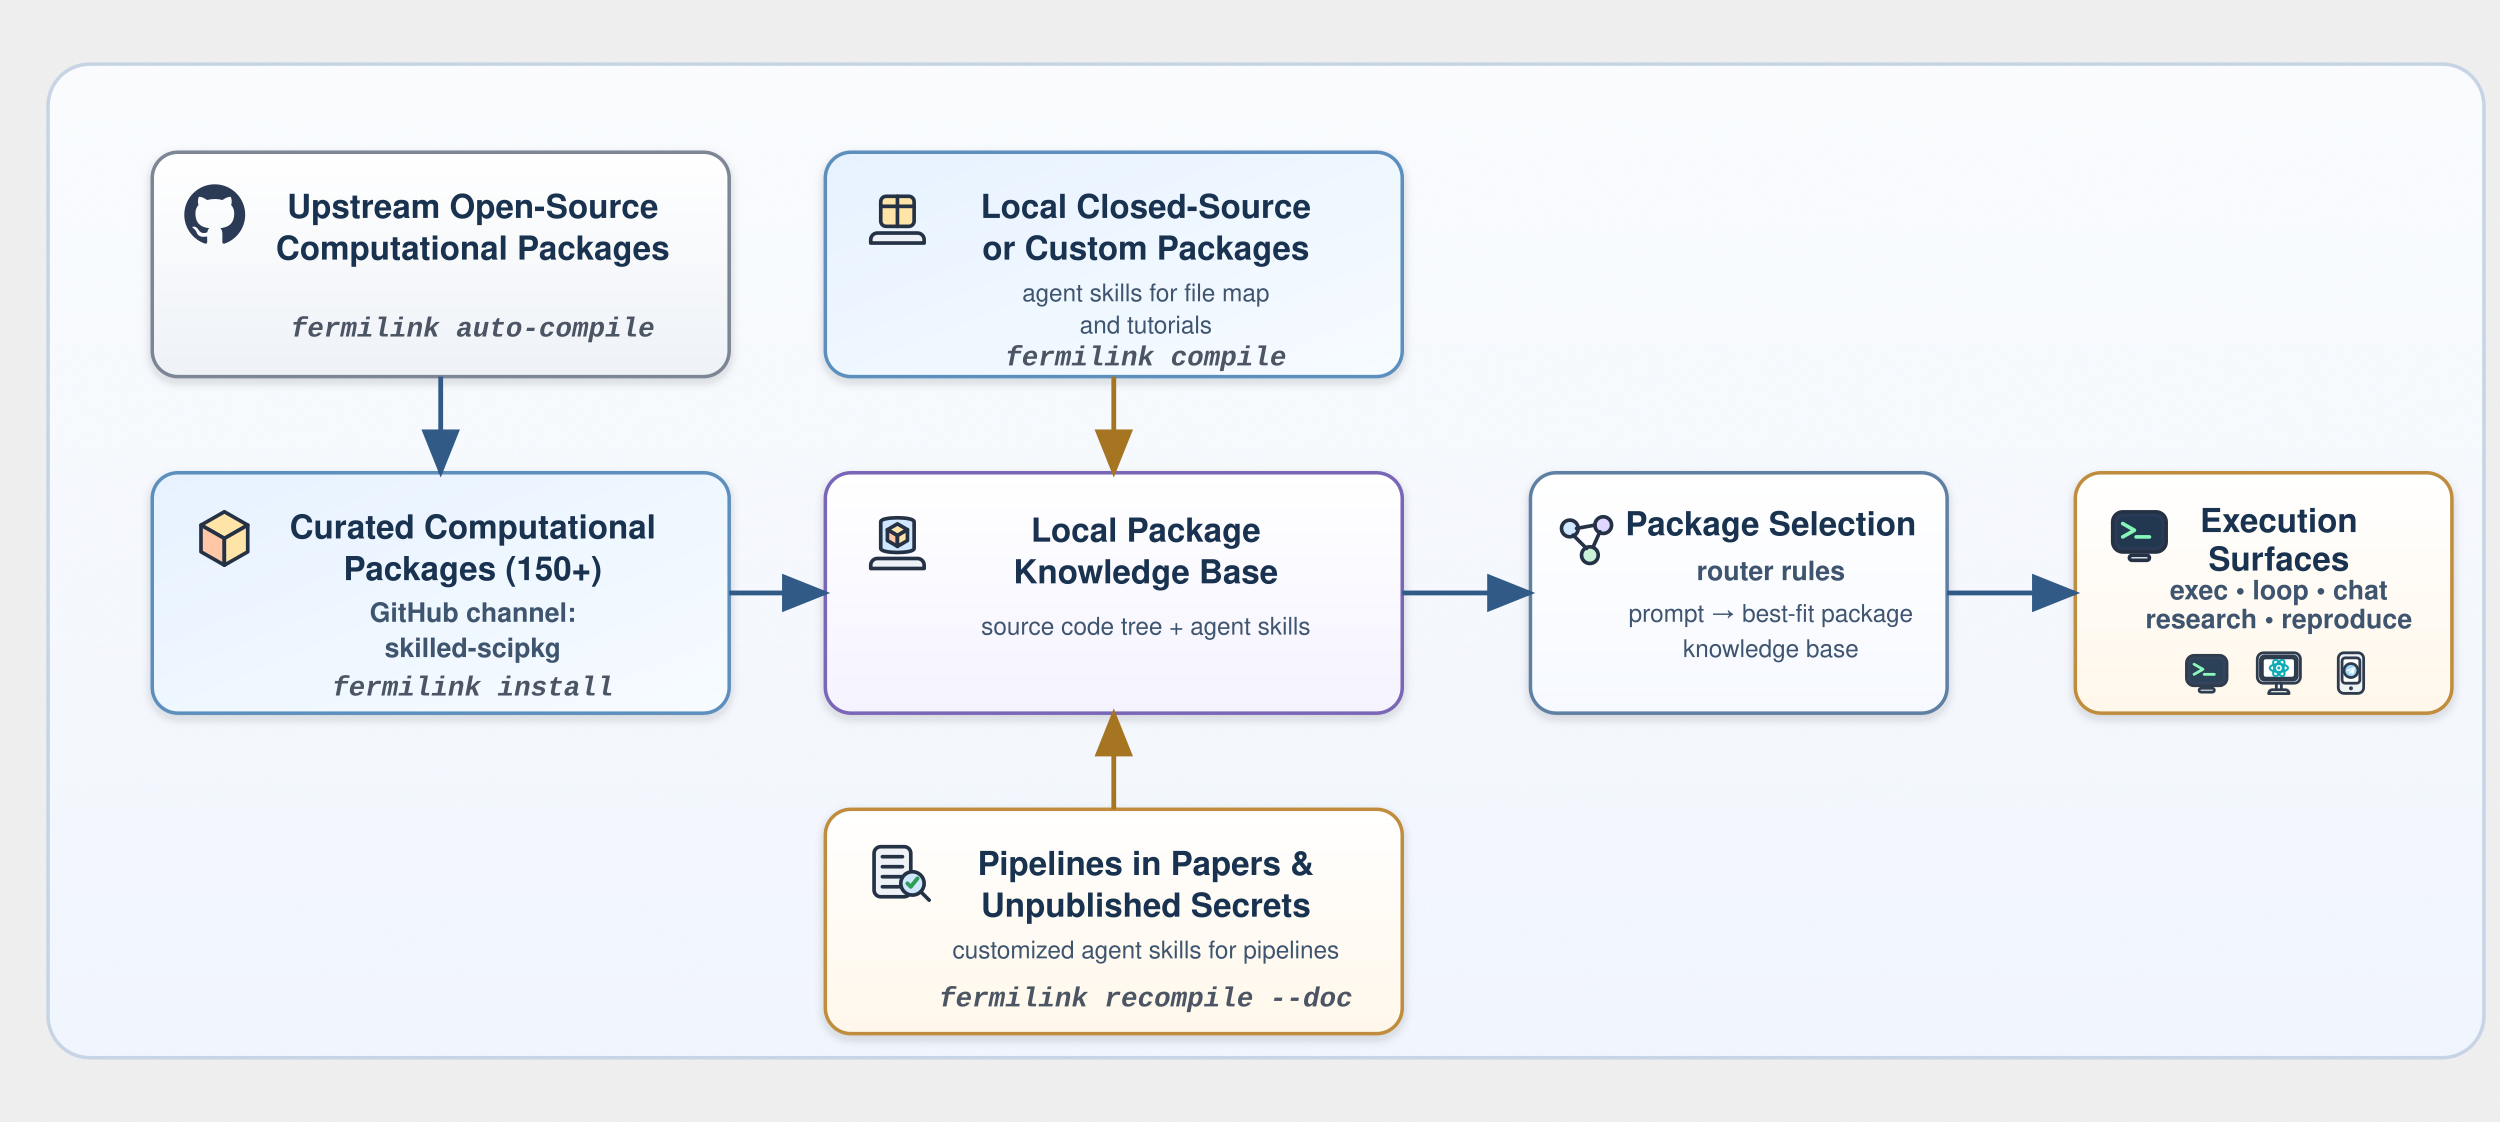
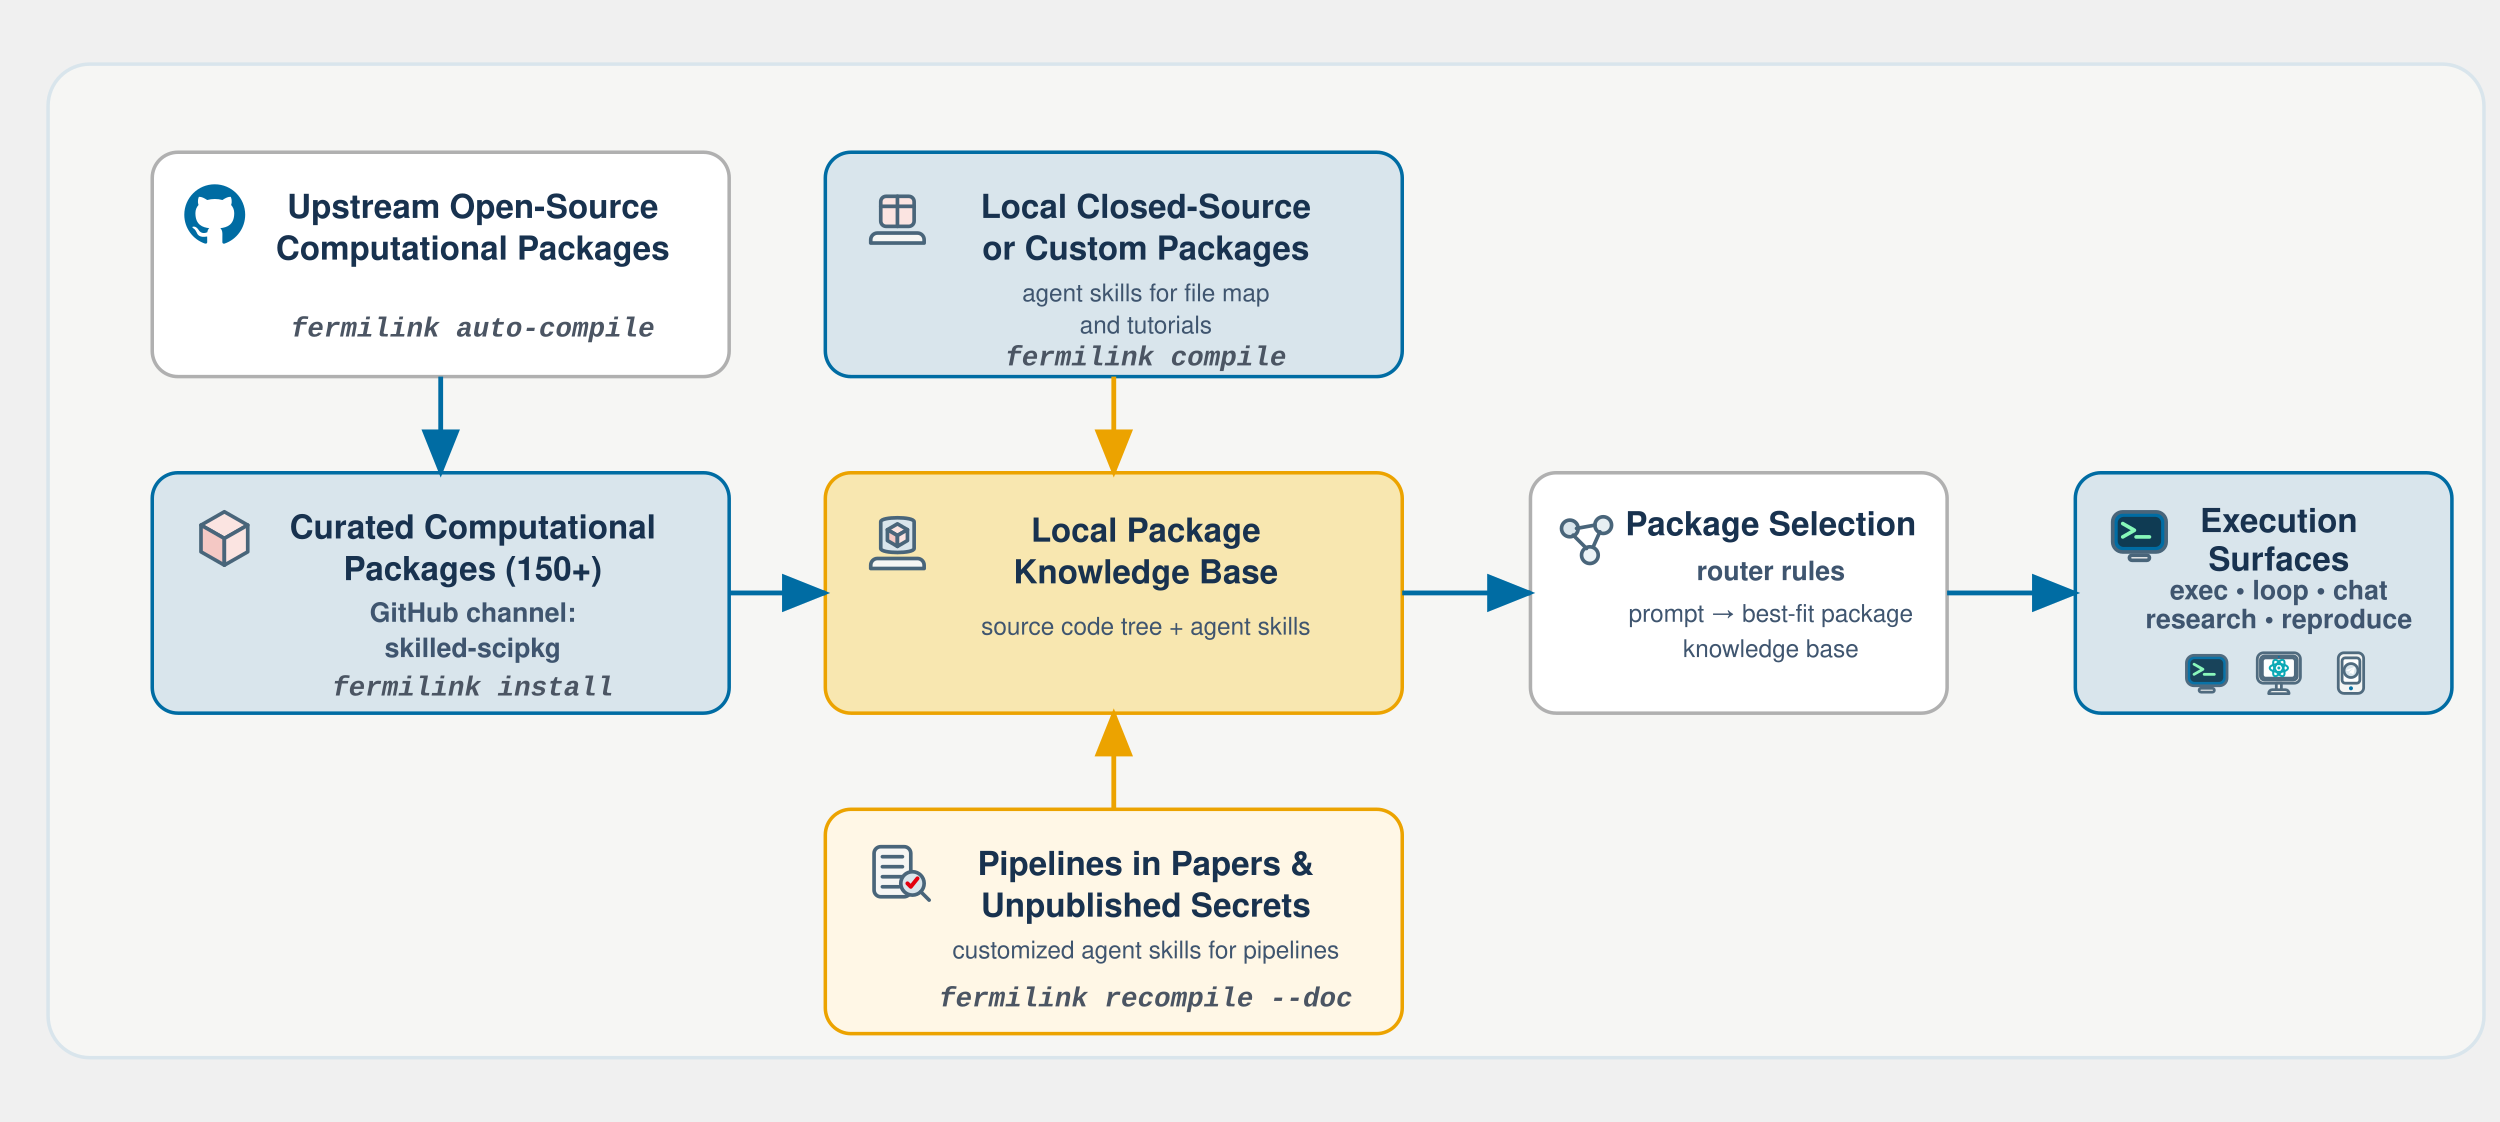
<svg xmlns="http://www.w3.org/2000/svg" width="1560" height="700" viewBox="0 0 1560 700" role="img" aria-labelledby="title desc">
  <defs>
    <linearGradient id="gradCol" x1="0" x2="0" y1="0" y2="1">
-       <stop offset="0%" stop-color="#fbfdff" />
-       <stop offset="100%" stop-color="#f2f7ff" />
+       <stop offset="0%" stop-color="#ffffff" />
+       <stop offset="100%" stop-color="#f6f6f4" />
    </linearGradient>
    <linearGradient id="gradExec" x1="0" x2="1" y1="0" y2="1">
-       <stop offset="0%" stop-color="#e7f2ff" />
-       <stop offset="100%" stop-color="#f6fbff" />
+       <stop offset="0%" stop-color="#edf5f8" />
+       <stop offset="100%" stop-color="#d9e5ec" />
    </linearGradient>
    <linearGradient id="gradNode" x1="0" x2="0" y1="0" y2="1">
      <stop offset="0%" stop-color="#ffffff" />
-       <stop offset="100%" stop-color="#f6f9ff" />
+       <stop offset="100%" stop-color="#f6f6f4" />
    </linearGradient>
    <linearGradient id="gradNodeWarm" x1="0" x2="0" y1="0" y2="1">
      <stop offset="0%" stop-color="#ffffff" />
-       <stop offset="100%" stop-color="#fff7ea" />
+       <stop offset="100%" stop-color="#fbe4e1" />
    </linearGradient>
    <linearGradient id="gradNodePurple" x1="0" x2="0" y1="0" y2="1">
-       <stop offset="0%" stop-color="#ffffff" />
-       <stop offset="100%" stop-color="#f5f3ff" />
+       <stop offset="0%" stop-color="#fff5f4" />
+       <stop offset="100%" stop-color="#f4c8c4" />
    </linearGradient>
    <linearGradient id="gradNodeGray" x1="0" x2="0" y1="0" y2="1">
      <stop offset="0%" stop-color="#ffffff" />
-       <stop offset="100%" stop-color="#eef2f7" />
+       <stop offset="100%" stop-color="#f6f6f4" />
    </linearGradient>
    <filter id="paper" x="-10%" y="-10%" width="120%" height="120%">
      <feTurbulence type="fractalNoise" baseFrequency="0.9" numOctaves="2" seed="4" result="noise" />
      <feColorMatrix in="noise" type="matrix" values="         1 0 0 0 0         0 1 0 0 0         0 0 1 0 0         0 0 0 0.06 0" result="noiseAlpha" />
      <feBlend in="SourceGraphic" in2="noiseAlpha" mode="multiply" />
    </filter>
    <filter id="shadow" x="-20%" y="-20%" width="140%" height="140%">
      <feDropShadow dx="0" dy="2.5" stdDeviation="3" flood-color="#1f2a37" flood-opacity="0.18" />
    </filter>
    <marker id="arrow" markerWidth="10" markerHeight="8" refX="9" refY="4" orient="auto">
-       <path d="M0,0 L10,4 L0,8 Z" fill="#325a87" />
+       <path d="M0,0 L10,4 L0,8 Z" fill="#006CA3" />
    </marker>
    <marker id="arrowFeed" markerWidth="10" markerHeight="8" refX="9" refY="4" orient="auto">
-       <path d="M0,0 L10,4 L0,8 Z" fill="#a57522" />
+       <path d="M0,0 L10,4 L0,8 Z" fill="#ECA300" />
    </marker>
    <style>
      /* Frame */
-       .frame { fill: url(#gradCol); stroke: #c8d5e6; stroke-width: 2.2; filter: url(#paper); }
+       .frame { fill: #F6F6F4; stroke: #D9E5EC; stroke-width: 2.2; }

      /* Nodes */
-       .node { fill: url(#gradNode); stroke: #5f7fa3; stroke-width: 2.2; filter: url(#shadow); }
-       .nodeBlue { fill: url(#gradExec); stroke: #5d8fbe; }
-       .nodeWarm { fill: url(#gradNodeWarm); stroke: #bf8d3e; }
-       .nodePurple { fill: url(#gradNodePurple); stroke: #7a66b7; }
-       .nodeGray { fill: url(#gradNodeGray); stroke: #7d8694; }
+       .node { fill: #FFFFFF; stroke: #B0B0B0; stroke-width: 2.2; }
+       .nodeBlue { fill: #D9E5EC; stroke: #006CA3; }
+       .nodeWarm { fill: #FFF7E6; stroke: #ECA300; }
+       .nodePurple { fill: #F8E7B0; stroke: #ECA300; }
+       .nodeGray { fill: #FFFFFF; stroke: #B0B0B0; }

      /* Text */
      .txt { font: 800 20.67px Helvetica, Arial, sans-serif; fill: #18324f; }
      .sub { font: 600 16.67px Helvetica, Arial, sans-serif; fill: #3f556f; }
      .small { font: 500 15.2px Helvetica, Arial, sans-serif; fill: #3f556f; }
      .cmd { font: italic 700 17.2px "Courier New", Courier, monospace; fill: #4b5563; }

      /* Arrows */
-       .arr { stroke: #325a87; stroke-width: 3; fill: none; marker-end: url(#arrow); }
-       .arrFeed { stroke: #a57522; stroke-width: 3; fill: none; marker-end: url(#arrowFeed); }
+       .arr { stroke: #006CA3; stroke-width: 3; fill: none; marker-end: url(#arrow); }
+       .arrFeed { stroke: #ECA300; stroke-width: 3; fill: none; marker-end: url(#arrowFeed); }

      /* Icon palette */
-       .iStroke { stroke: #253246; stroke-width: 2.2; stroke-linecap: round; stroke-linejoin: round; }
-       .iBlue { fill: #cfe8ff; }
-       .iBlue2 { fill: #9dd2ff; }
-       .iGreen { fill: #c9f2d8; }
-       .iYellow { fill: #ffe4a8; }
-       .iOrange { fill: #ffc7a6; }
-       .iPurple { fill: #dfd7ff; }
-       .iGray { fill: #eef2f7; }
-       .iDark { fill: #2b3a55; }
-       .iWhite { fill: #ffffff; }
-       .iTeleBlue { fill: #98d8ff; }
+       .iStroke { stroke: #49657A; stroke-width: 2.2; stroke-linecap: round; stroke-linejoin: round; }
+       .iBlue { fill: #D9E5EC; }
+       .iBlue2 { fill: #BDD4DE; }
+       .iGreen { fill: #ECF3F6; }
+       .iYellow { fill: #FBE4E1; }
+       .iOrange { fill: #F4C8C4; }
+       .iPurple { fill: #E7EFF3; }
+       .iGray { fill: #F6F6F4; }
+       .iDark { fill: #006CA3; }
+       .iWhite { fill: #FFFFFF; }
+       .iTeleBlue { fill: #D9E5EC; }
      .iTermMint { stroke: #86f7b9; }
-       .iTick { stroke: #2f9d58; stroke-width: 2.4; stroke-linecap: round; stroke-linejoin: round; fill: none; }
+       .iTick { stroke: #E3000F; stroke-width: 2.4; stroke-linecap: round; stroke-linejoin: round; fill: none; }
    </style>
    <symbol id="icon-package" viewBox="0 0 48 48">
      <path d="M24 8 L38 16 L24 24 L10 16 Z" class="iYellow iStroke" />
      <path d="M10 16 L10 32 L24 40 L24 24 Z" class="iOrange iStroke" />
      <path d="M38 16 L38 32 L24 40 L24 24 Z" class="iYellow iStroke" />
    </symbol>
    <symbol id="icon-terminal" viewBox="0 0 48 48">
      <rect x="8" y="10" width="32" height="24" rx="6" class="iDark iStroke" />
-       <rect x="11" y="13" width="26" height="18" rx="3.5" fill="#213850" />
+       <rect x="11" y="13" width="26" height="18" rx="3.5" fill="#0F3B53" />
      <path d="M14 17 L21 21 L14 25" class="iStroke iTermMint" fill="none" />
      <path d="M22 25 H30" class="iStroke iTermMint" fill="none" />
      <rect x="18" y="36" width="12" height="3" rx="1.5" class="iGray iStroke" />
    </symbol>
    <symbol id="icon-routing" viewBox="0 0 48 48">
      <circle cx="14" cy="18" r="5" class="iBlue iStroke" />
      <circle cx="34" cy="16" r="5" class="iPurple iStroke" />
      <circle cx="26" cy="34" r="5" class="iGreen iStroke" />
      <path d="M18 18 L29 16" class="iStroke" fill="none" />
      <path d="M16 22 L24 30" class="iStroke" fill="none" />
      <path d="M32 20 L28 29" class="iStroke" fill="none" />
    </symbol>
    <symbol id="icon-memory" viewBox="0 0 48 48">
      <path d="M12 36h24c2.2 0 4 1.8 4 4v2H8v-2c0-2.2 1.8-4 4-4z" class="iGray iStroke" />
      <path d="M14 14c0-3.2 20-3.2 20 0v16c0 3.2-20 3.2-20 0z" class="iBlue iStroke" />
      <g transform="translate(0 -1.75)">
        <path d="M24 17 L30 20.5 L24 24 L18 20.5 Z" class="iYellow iStroke" />
        <path d="M18 20.5 L18 27 L24 30.5 L24 24 Z" class="iOrange iStroke" />
        <path d="M30 20.5 L30 27 L24 30.5 L24 24 Z" class="iYellow iStroke" />
      </g>
    </symbol>
    <symbol id="icon-summary" viewBox="0 0 48 48">
      <rect x="10" y="8" width="22" height="30" rx="4" class="iGray iStroke" />
      <path d="M15 14h12" class="iPurple iStroke" />
      <path d="M15 20h12M15 26h12M15 32h10" class="iStroke" fill="none" />
      <circle cx="33" cy="30" r="7" class="iBlue iStroke" />
      <path d="M30 30l2 2 4-5" class="iTick" />
      <path d="M38 35l5 5" class="iStroke" fill="none" />
    </symbol>
    <symbol id="icon-plan" viewBox="0 0 48 48">
      <path d="M12 34h24c2.2 0 4 1.8 4 4v2H8v-2c0-2.2 1.8-4 4-4z" class="iGray iStroke" />
      <rect x="14" y="12" width="20" height="18" rx="3.2" class="iYellow iStroke" />
      <path d="M14 18h20" class="iStroke" fill="none" />
      <path d="M24 12v18" class="iOrange iStroke" fill="none" />
    </symbol>
    <symbol id="icon-github" viewBox="0 0 16 16">
      <path class="iDark" fill-rule="evenodd" d="M8 0C3.58 0 0 3.58 0 8c0 3.54 2.29 6.53 5.47 7.59.4.07.55-.17.55-.38 0-.19-.01-.82-.01-1.49-2.01.37-2.53-.49-2.69-.94-.09-.23-.48-.94-.82-1.13-.28-.15-.68-.52-.01-.53.63-.01 1.08.58 1.23.82.72 1.21 1.87.87 2.33.66.07-.52.28-.87.51-1.07-1.78-.2-3.64-.89-3.64-3.95 0-.87.31-1.59.82-2.15-.08-.2-.36-1.02.08-2.12 0 0 .67-.21 2.2.82a7.6 7.6 0 0 1 2-.27c.68 0 1.36.09 2 .27 1.53-1.04 2.2-.82 2.2-.82.44 1.1.16 1.92.08 2.12.51.56.82 1.27.82 2.15 0 3.07-1.87 3.75-3.65 3.95.29.25.54.73.54 1.48 0 1.07-.01 1.93-.01 2.2 0 .21.15.46.55.38A8.013 8.013 0 0 0 16 8c0-4.42-3.58-8-8-8z" />
    </symbol>
    <symbol id="icon-web" viewBox="0 0 48 48">
      <rect x="7" y="8" width="34" height="24" rx="5" class="iGray iStroke" />
      <rect x="9.5" y="10.5" width="29" height="19" rx="3.2" class="iBlue iStroke" />
      <rect x="11" y="12" width="26" height="16" rx="2.6" class="iWhite iStroke" />
      <circle cx="24" cy="11.2" r="0.8" class="iDark" />
      <g fill="none" stroke="#00A6B2" stroke-width="1.6" stroke-linecap="round" stroke-linejoin="round">
        <ellipse cx="24" cy="20" rx="7.2" ry="3.1" />
        <ellipse cx="24" cy="20" rx="7.2" ry="3.1" transform="rotate(60 24 20)" />
        <ellipse cx="24" cy="20" rx="7.2" ry="3.1" transform="rotate(120 24 20)" />
        <circle cx="24" cy="20" r="1.2" fill="#00A6B2" stroke="none" />
      </g>
      <path d="M22 32h4v4.2c0 1-0.8 1.8-1.8 1.8h-0.4c-1 0-1.8-0.8-1.8-1.8V32z" class="iGray iStroke" />
      <path d="M16 40c0-1.6 1.3-2.9 2.9-2.9h10.2c1.6 0 2.9 1.3 2.9 2.9v0.2H16z" class="iGray iStroke" />
    </symbol>
    <symbol id="icon-phone-telegram" viewBox="0 0 48 48">
      <rect x="14" y="8" width="20" height="32" rx="4.5" class="iGray iStroke" />
      <rect x="17" y="12" width="14" height="20" rx="2.5" class="iWhite iStroke" />
      <circle cx="24" cy="36" r="1.6" class="iDark" />
      <circle cx="24" cy="22" r="5.5" class="iTeleBlue iStroke" />
      <g transform="matrix(0.25 0 0 0.25 19.6 18.2)">
        <path class="iWhite" d="M29.919 6.163l-4.225 19.925c-0.319 1.406-1.15 1.756-2.331 1.094l-6.438-4.744-3.106 2.988c-0.344 0.344-0.631 0.631-1.294 0.631l0.463-6.556 11.931-10.781c0.519-0.462-0.113-0.719-0.806-0.256l-14.75 9.288-6.35-1.988c-1.381-0.431-1.406-1.381 0.288-2.044l24.837-9.569c1.15-0.431 2.156 0.256 1.781 2.013z" />
      </g>
    </symbol>
  </defs>
  <rect x="30" y="40" width="1520" height="620" rx="26" class="frame" />
  <rect x="95" y="95" width="360" height="140" rx="16" class="node nodeGray" />
  <use href="#icon-github" x="115" y="115" width="38" height="38" />
  <text x="295" y="136" class="txt" text-anchor="middle">Upstream Open-Source</text>
  <text x="295" y="162" class="txt" text-anchor="middle">Computational Packages</text>
  <text x="295" y="210" class="cmd" text-anchor="middle">fermilink auto-compile</text>
  <rect x="95" y="295" width="360" height="150" rx="16" class="node nodeBlue" />
  <use href="#icon-package" x="115" y="311" width="50" height="50" />
  <text x="295" y="336" class="txt" text-anchor="middle">Curated Computational</text>
  <text x="295" y="362" class="txt" text-anchor="middle">Packages (150+)</text>
  <text x="295" y="388" class="sub" text-anchor="middle">GitHub channel:</text>
  <text x="295" y="410" class="sub" text-anchor="middle" font-style="italic">skilled-scipkg</text>
  <text x="295" y="434" class="cmd" text-anchor="middle">fermilink install</text>
  <rect x="515" y="95" width="360" height="140" rx="16" class="node nodeBlue" />
  <use href="#icon-plan" x="535" y="110" width="50" height="50" />
  <text x="715" y="136" class="txt" text-anchor="middle">Local Closed-Source</text>
  <text x="715" y="162" class="txt" text-anchor="middle">or Custom Packages</text>
  <text x="715" y="188" class="small" text-anchor="middle">agent skills for file map</text>
  <text x="715" y="208" class="small" text-anchor="middle">and tutorials</text>
  <text x="715" y="228" class="cmd" text-anchor="middle">fermilink compile</text>
  <rect x="515" y="295" width="360" height="150" rx="16" class="node nodePurple" />
  <use href="#icon-memory" x="535" y="311" width="50" height="50" />
  <text x="715" y="338" class="txt" text-anchor="middle">Local Package</text>
  <text x="715" y="364" class="txt" text-anchor="middle">Knowledge Base</text>
  <text x="715" y="396" class="small" text-anchor="middle">source code tree + agent skills</text>
  <rect x="515" y="505" width="360" height="140" rx="16" class="node nodeWarm" />
  <use href="#icon-summary" x="535" y="520" width="50" height="50" />
  <text x="715" y="546" class="txt" text-anchor="middle">Pipelines in Papers &amp;</text>
  <text x="715" y="572" class="txt" text-anchor="middle">Unpublished Secrets</text>
  <text x="715" y="598" class="small" text-anchor="middle">customized agent skills for pipelines</text>
  <text x="715" y="628" class="cmd" text-anchor="middle">fermilink recompile --doc</text>
  <rect x="955" y="295" width="260" height="150" rx="16" class="node" />
  <use href="#icon-routing" x="965" y="311" width="50" height="50" />
  <text x="1105" y="334" class="txt" text-anchor="middle">Package Selection</text>
  <text x="1105" y="362" class="sub" text-anchor="middle">router rules</text>
  <text x="1105" y="388" class="small" text-anchor="middle">prompt → best-fit package</text>
  <text x="1105" y="410" class="small" text-anchor="middle">knowledge base</text>
-   <rect x="1295" y="295" width="235" height="150" rx="16" class="node nodeWarm" />
+   <rect x="1295" y="295" width="235" height="150" rx="16" class="node nodeBlue" />
  <use href="#icon-terminal" x="1310" y="309" width="50" height="50" />
  <text x="1422" y="332" class="txt" text-anchor="middle">Execution</text>
  <text x="1422" y="356" class="txt" text-anchor="middle">Surfaces</text>
  <text x="1422" y="374" class="sub" text-anchor="middle">exec • loop • chat</text>
  <text x="1422" y="392" class="sub" text-anchor="middle">research • reproduce</text>
  <use href="#icon-terminal" x="1358" y="401" width="38" height="38" opacity="0.95" />
  <use href="#icon-web" x="1403" y="401" width="38" height="38" opacity="0.95" />
  <use href="#icon-phone-telegram" x="1448" y="401" width="38" height="38" opacity="0.95" />
  <path d="M275 235 L275 295" class="arr" />
  <path d="M455 370 L515 370" class="arr" />
  <path d="M875 370 L955 370" class="arr" />
  <path d="M1215 370 L1295 370" class="arr" />
  <path d="M695 235 L695 295" class="arrFeed" />
  <path d="M695 505 L695 445" class="arrFeed" />
</svg>
